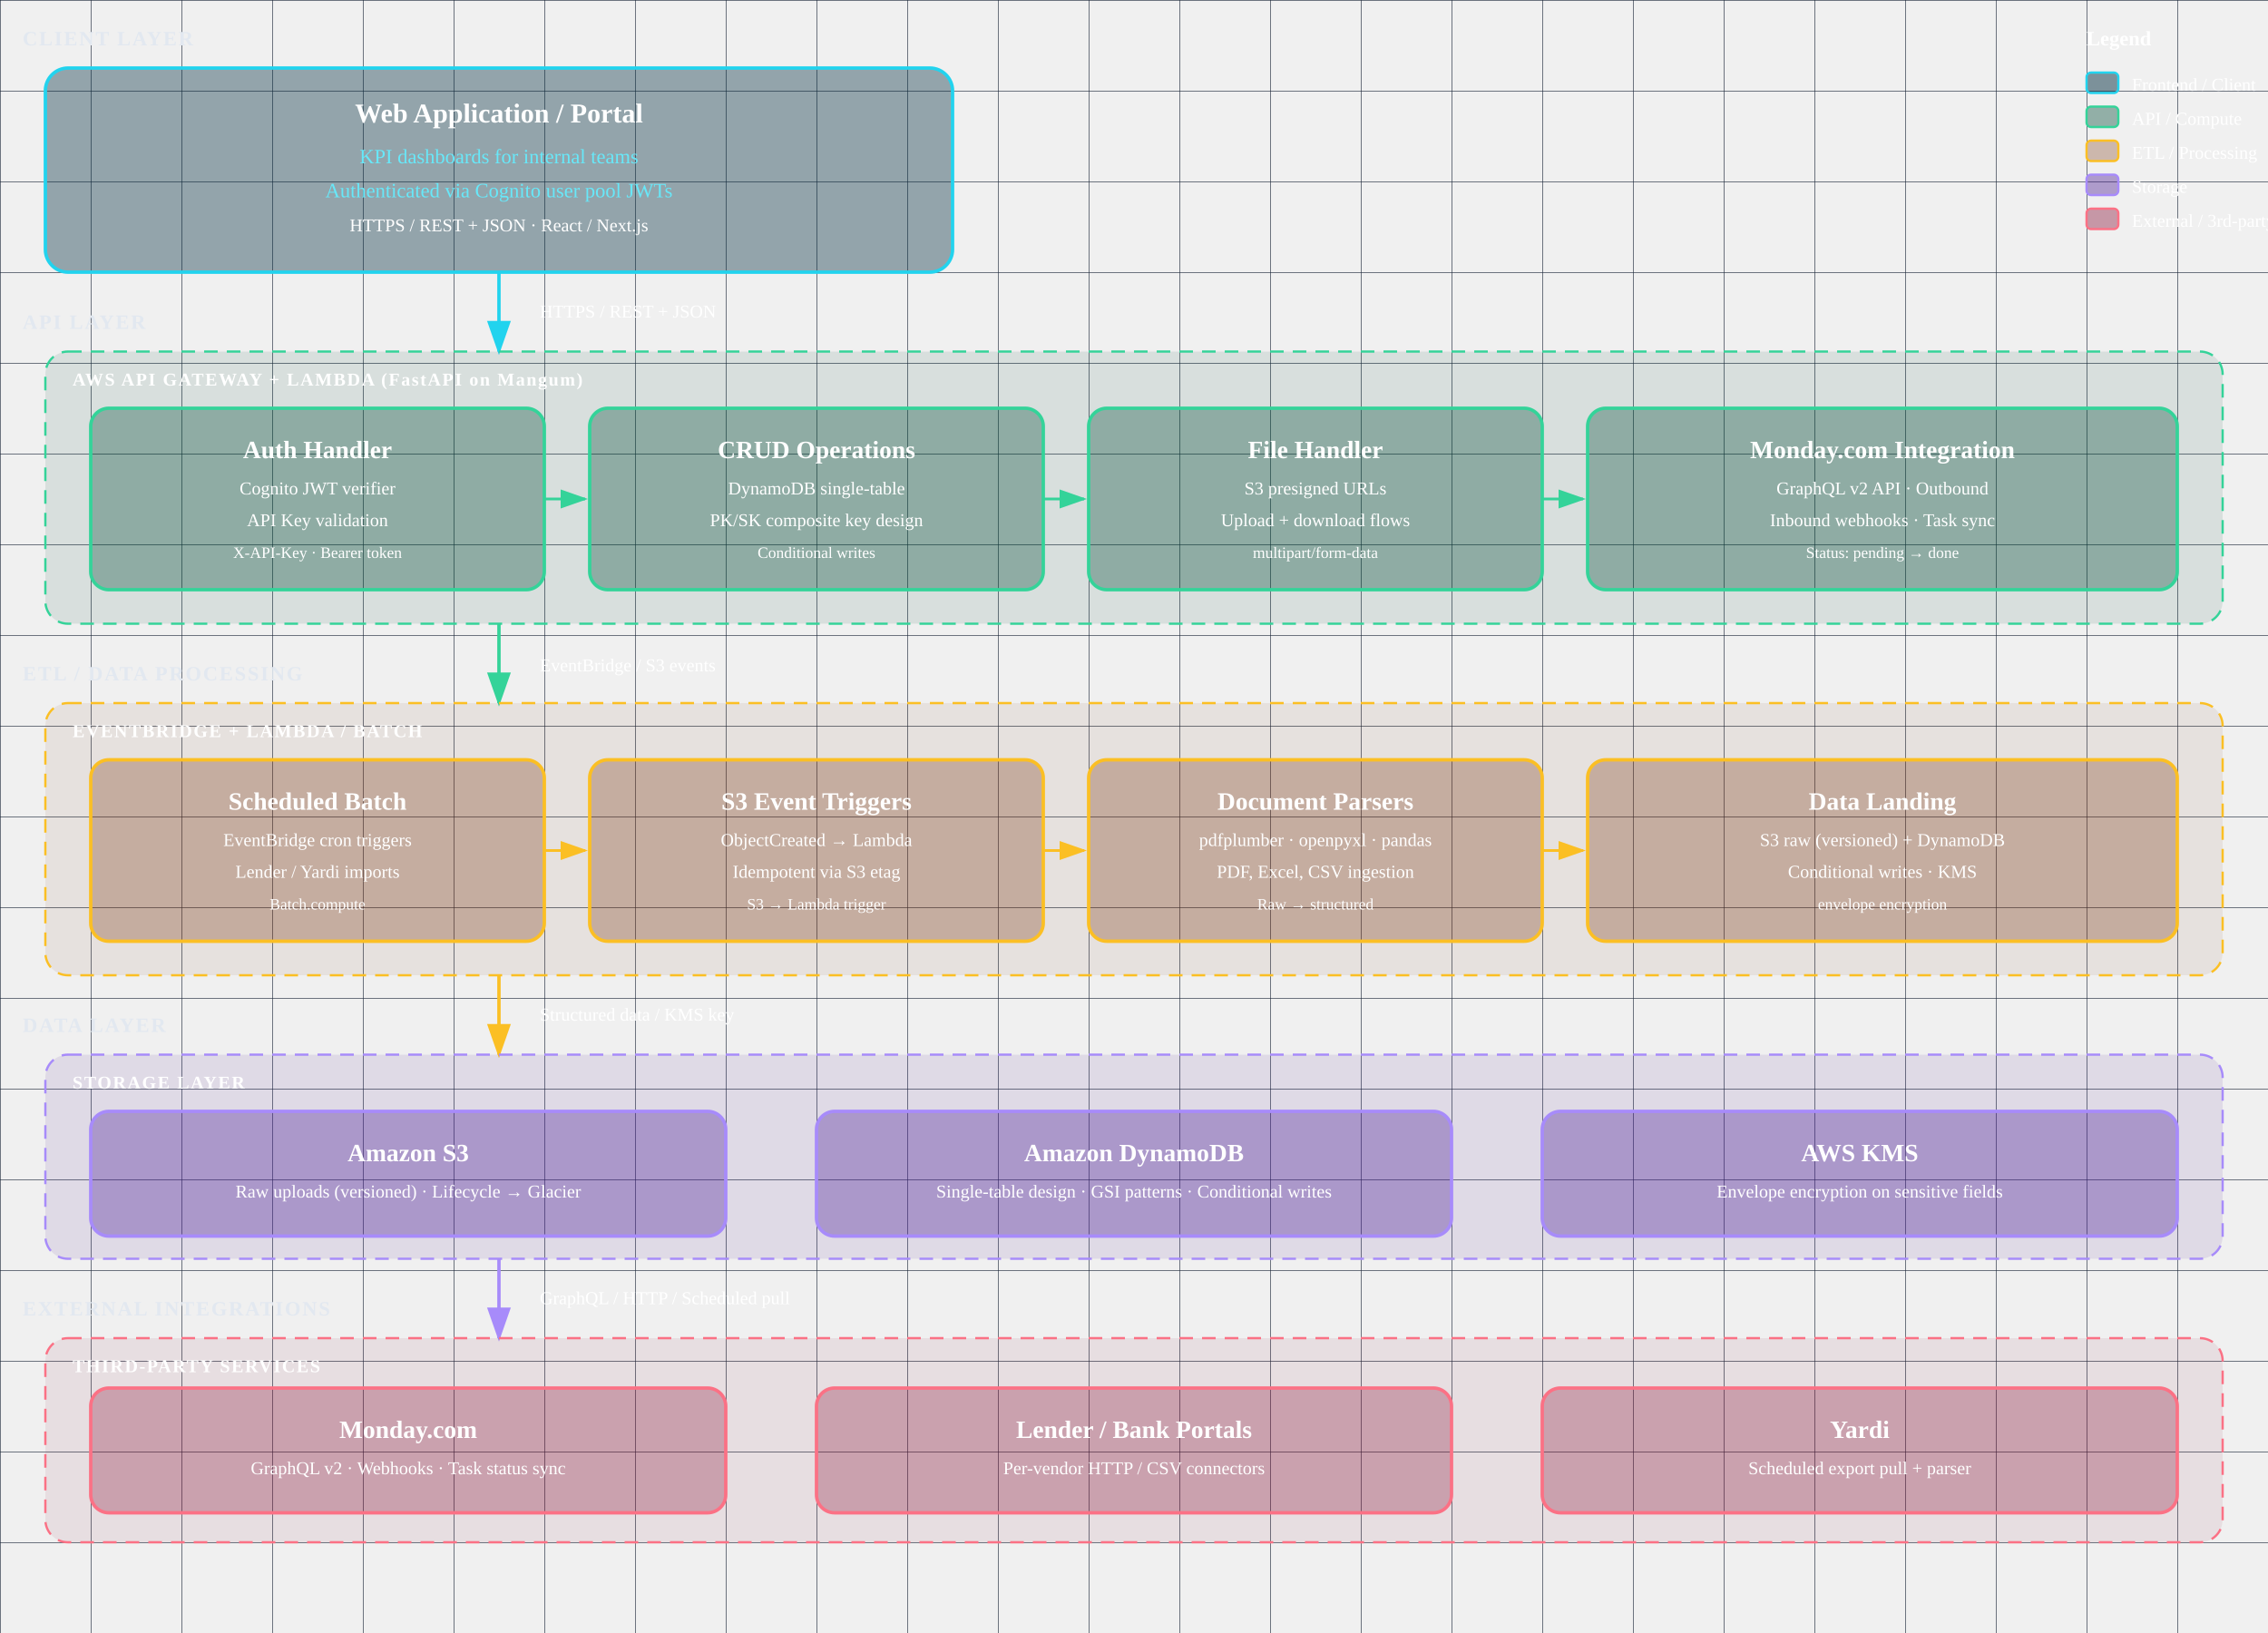
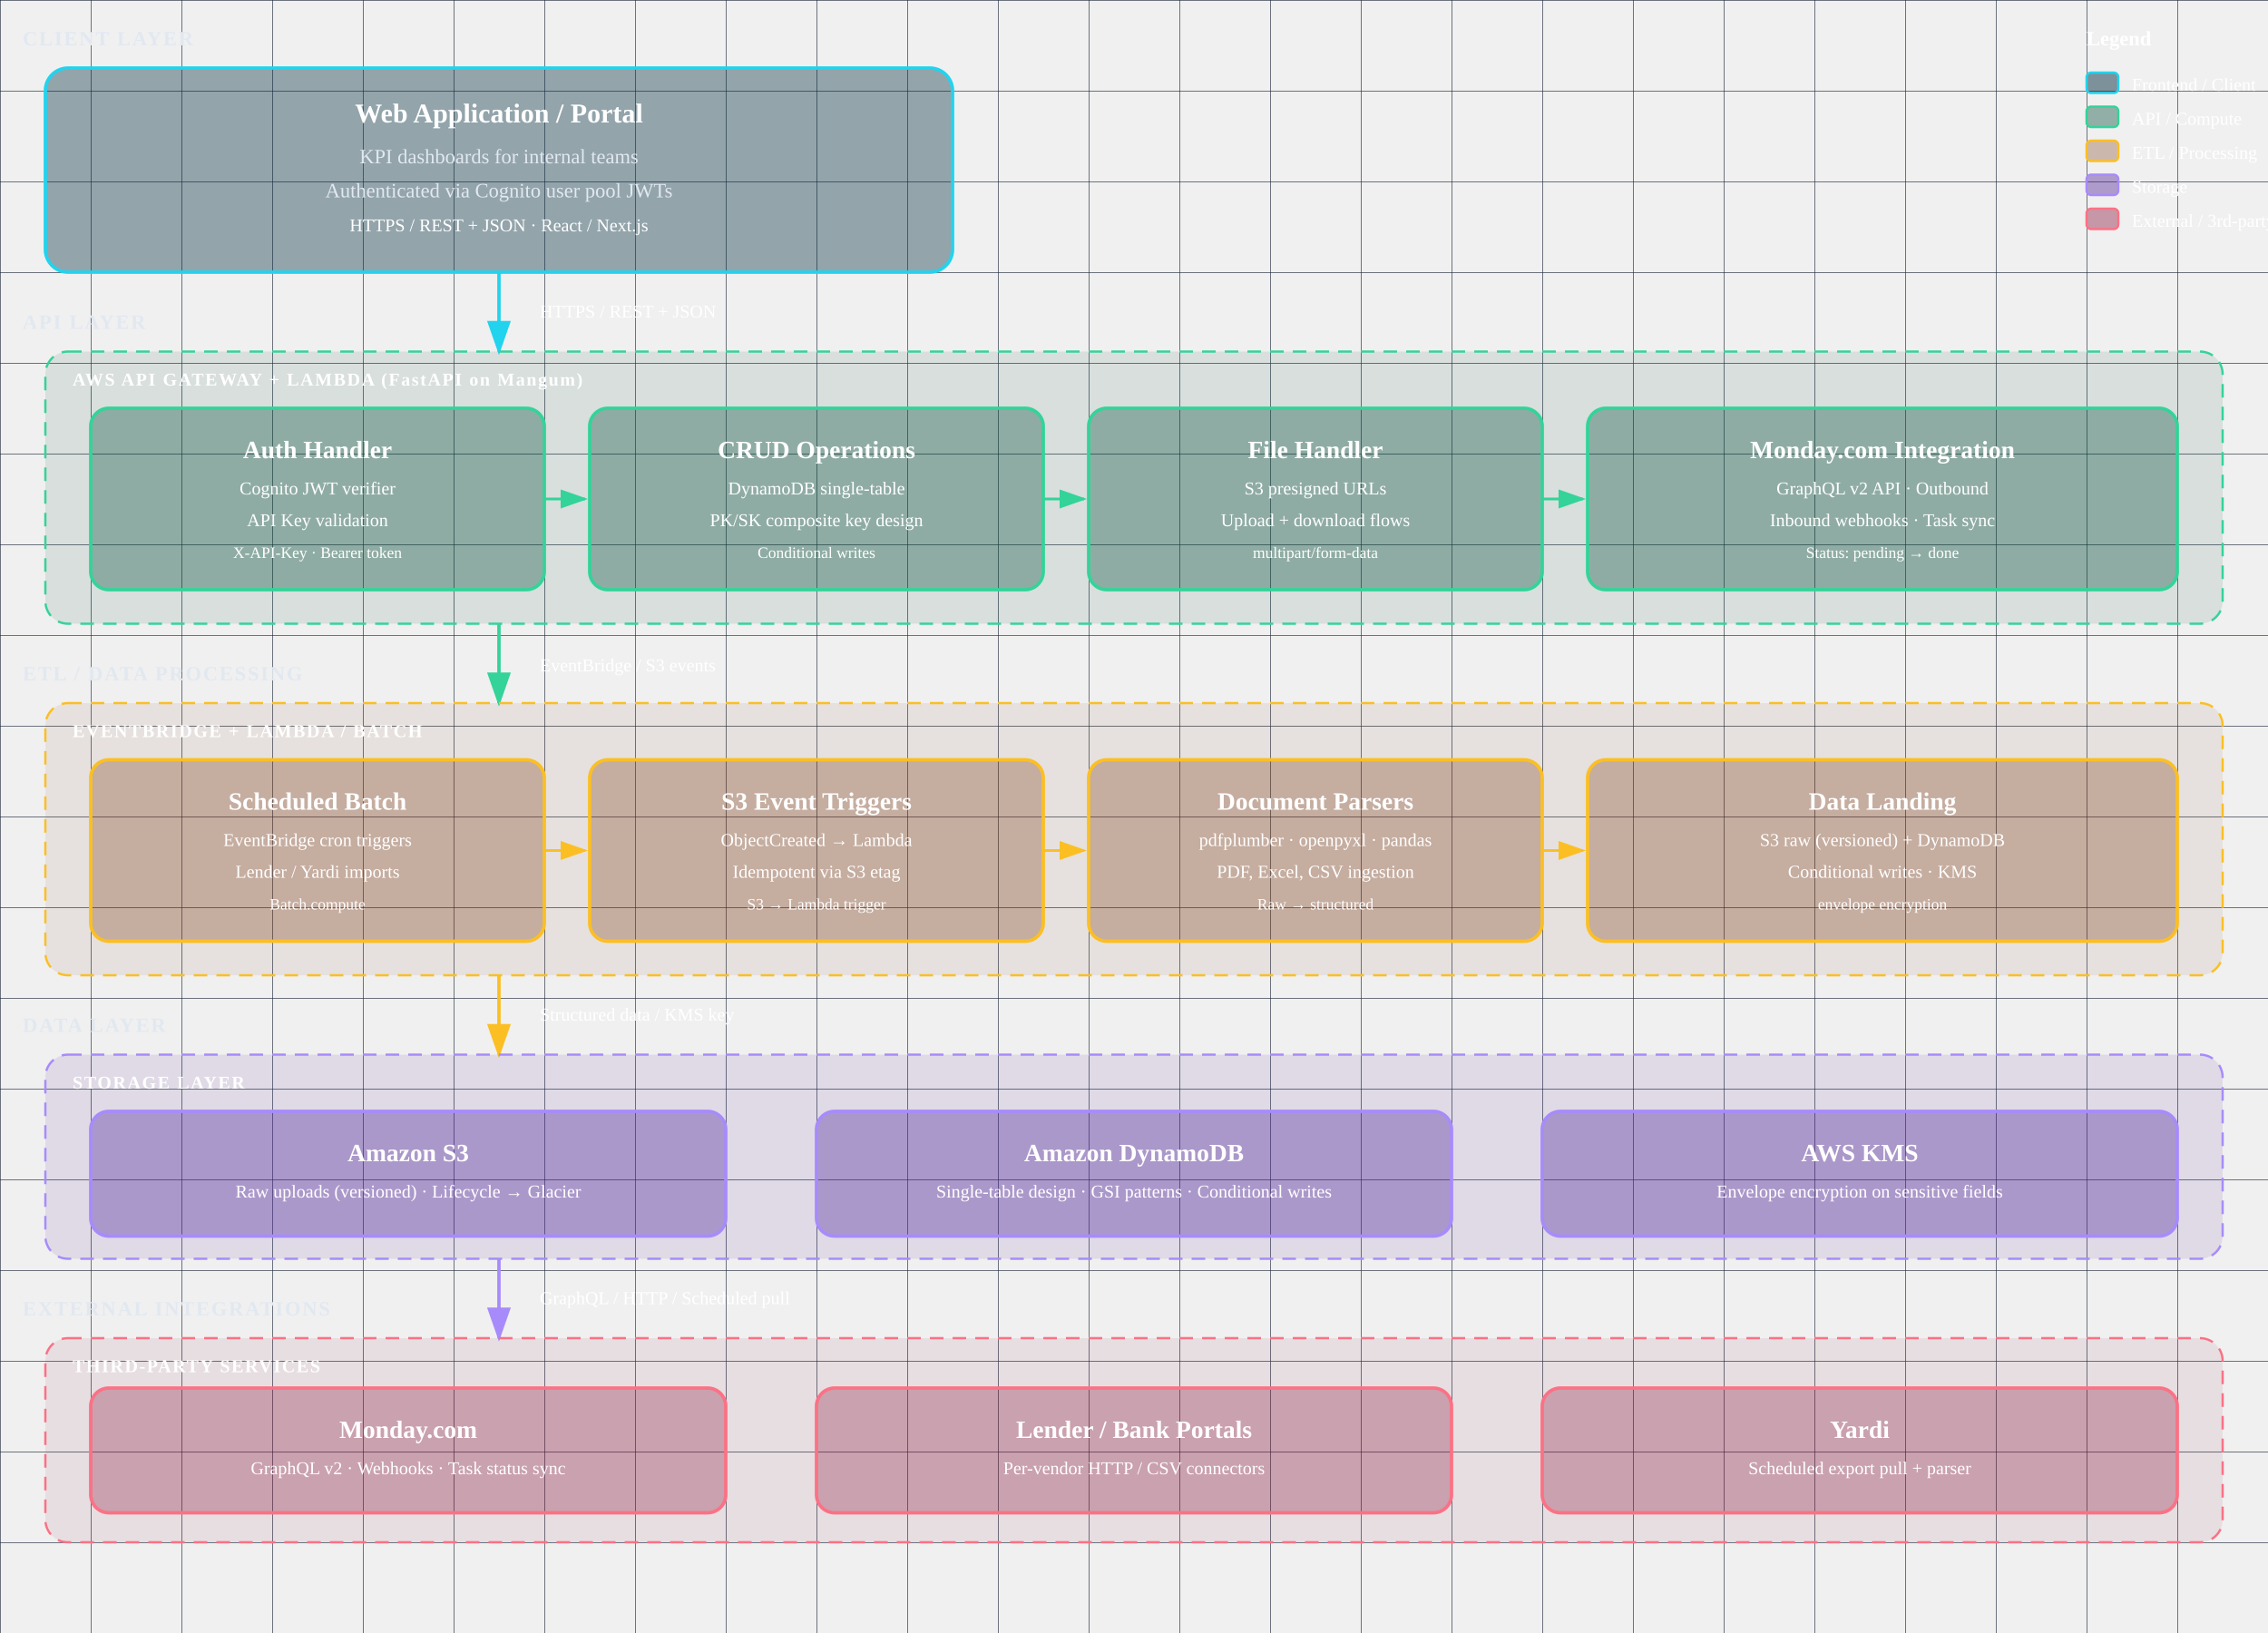
<svg xmlns="http://www.w3.org/2000/svg" viewBox="0 0 1000 720">
  <defs>
    <marker id="arrow" markerWidth="10" markerHeight="7" refX="9" refY="3.5" orient="auto">
      <polygon points="0 0, 10 3.5, 0 7" fill="#475569" />
    </marker>
    <marker id="arrow-cyan" markerWidth="10" markerHeight="7" refX="9" refY="3.5" orient="auto">
      <polygon points="0 0, 10 3.5, 0 7" fill="#22d3ee" />
    </marker>
    <marker id="arrow-emerald" markerWidth="10" markerHeight="7" refX="9" refY="3.5" orient="auto">
      <polygon points="0 0, 10 3.5, 0 7" fill="#34d399" />
    </marker>
    <marker id="arrow-amber" markerWidth="10" markerHeight="7" refX="9" refY="3.5" orient="auto">
      <polygon points="0 0, 10 3.5, 0 7" fill="#fbbf24" />
    </marker>
    <marker id="arrow-violet" markerWidth="10" markerHeight="7" refX="9" refY="3.5" orient="auto">
      <polygon points="0 0, 10 3.5, 0 7" fill="#a78bfa" />
    </marker>
    <marker id="arrow-rose" markerWidth="10" markerHeight="7" refX="9" refY="3.5" orient="auto">
      <polygon points="0 0, 10 3.5, 0 7" fill="#fb7185" />
    </marker>
    <pattern id="grid" width="40" height="40" patternUnits="userSpaceOnUse">
      <path d="M 40 0 L 0 0 0 40" fill="none" stroke="#1e293b" stroke-width="0.5" />
    </pattern>
  </defs>
  <rect width="100%" height="100%" fill="url(#grid)" />
  <text x="10" y="20" fill="#e2e8f0" font-size="9" font-weight="600" letter-spacing="0.08em">CLIENT LAYER</text>
  <rect x="20" y="30" width="400" height="90" rx="10" fill="rgba(8,51,68,0.4)" stroke="#22d3ee" stroke-width="1.5" />
  <text x="220" y="54" fill="white" font-size="12" font-weight="600" text-anchor="middle">Web Application / Portal</text>
-   <text x="220" y="72" fill="#67e8f9" font-size="9" text-anchor="middle">KPI dashboards for internal teams</text>
-   <text x="220" y="87" fill="#67e8f9" font-size="9" text-anchor="middle">Authenticated via Cognito user pool JWTs</text>
+   <text x="220" y="72" fill="#e2e8f0" font-size="9" text-anchor="middle">KPI dashboards for internal teams</text>
+   <text x="220" y="87" fill="#e2e8f0" font-size="9" text-anchor="middle">Authenticated via Cognito user pool JWTs</text>
  <text x="220" y="102" fill="#ffffff" font-size="8" text-anchor="middle">HTTPS / REST + JSON · React / Next.js</text>
  <line x1="220" y1="120" x2="220" y2="155" stroke="#22d3ee" stroke-width="1.5" marker-end="url(#arrow-cyan)" />
  <text x="238" y="140" fill="#ffffff" font-size="8">HTTPS / REST + JSON</text>
  <text x="10" y="145" fill="#e2e8f0" font-size="9" font-weight="600" letter-spacing="0.08em">API LAYER</text>
  <rect x="20" y="155" width="960" height="120" rx="10" fill="rgba(6,78,59,0.1)" stroke="#34d399" stroke-width="1" stroke-dasharray="6,4" />
  <text x="32" y="170" fill="#ffffff" font-size="8" font-weight="600" letter-spacing="0.08em">AWS API GATEWAY + LAMBDA (FastAPI on Mangum)</text>
  <rect x="40" y="180" width="200" height="80" rx="8" fill="rgba(6,78,59,0.35)" stroke="#34d399" stroke-width="1.5" />
  <text x="140" y="202" fill="white" font-size="11" font-weight="600" text-anchor="middle">Auth Handler</text>
  <text x="140" y="218" fill="#ffffff" font-size="8" text-anchor="middle">Cognito JWT verifier</text>
  <text x="140" y="232" fill="#ffffff" font-size="8" text-anchor="middle">API Key validation</text>
  <text x="140" y="246" fill="#ffffff" font-size="7" text-anchor="middle">X-API-Key · Bearer token</text>
  <rect x="260" y="180" width="200" height="80" rx="8" fill="rgba(6,78,59,0.35)" stroke="#34d399" stroke-width="1.5" />
  <text x="360" y="202" fill="white" font-size="11" font-weight="600" text-anchor="middle">CRUD Operations</text>
  <text x="360" y="218" fill="#ffffff" font-size="8" text-anchor="middle">DynamoDB single-table</text>
  <text x="360" y="232" fill="#ffffff" font-size="8" text-anchor="middle">PK/SK composite key design</text>
  <text x="360" y="246" fill="#ffffff" font-size="7" text-anchor="middle">Conditional writes</text>
  <rect x="480" y="180" width="200" height="80" rx="8" fill="rgba(6,78,59,0.35)" stroke="#34d399" stroke-width="1.5" />
  <text x="580" y="202" fill="white" font-size="11" font-weight="600" text-anchor="middle">File Handler</text>
  <text x="580" y="218" fill="#ffffff" font-size="8" text-anchor="middle">S3 presigned URLs</text>
  <text x="580" y="232" fill="#ffffff" font-size="8" text-anchor="middle">Upload + download flows</text>
  <text x="580" y="246" fill="#ffffff" font-size="7" text-anchor="middle">multipart/form-data</text>
  <rect x="700" y="180" width="260" height="80" rx="8" fill="rgba(6,78,59,0.35)" stroke="#34d399" stroke-width="1.5" />
  <text x="830" y="202" fill="white" font-size="11" font-weight="600" text-anchor="middle">Monday.com Integration</text>
  <text x="830" y="218" fill="#ffffff" font-size="8" text-anchor="middle">GraphQL v2 API · Outbound</text>
  <text x="830" y="232" fill="#ffffff" font-size="8" text-anchor="middle">Inbound webhooks · Task sync</text>
  <text x="830" y="246" fill="#ffffff" font-size="7" text-anchor="middle">Status: pending → done</text>
  <line x1="240" y1="220" x2="258" y2="220" stroke="#34d399" stroke-width="1.2" marker-end="url(#arrow-emerald)" />
  <line x1="460" y1="220" x2="478" y2="220" stroke="#34d399" stroke-width="1.2" marker-end="url(#arrow-emerald)" />
  <line x1="680" y1="220" x2="698" y2="220" stroke="#34d399" stroke-width="1.2" marker-end="url(#arrow-emerald)" />
  <line x1="220" y1="275" x2="220" y2="310" stroke="#34d399" stroke-width="1.5" marker-end="url(#arrow-emerald)" />
  <text x="238" y="296" fill="#ffffff" font-size="8">EventBridge / S3 events</text>
  <text x="10" y="300" fill="#e2e8f0" font-size="9" font-weight="600" letter-spacing="0.08em">ETL / DATA PROCESSING</text>
  <rect x="20" y="310" width="960" height="120" rx="10" fill="rgba(120,53,15,0.08)" stroke="#fbbf24" stroke-width="1" stroke-dasharray="6,4" />
  <text x="32" y="325" fill="#ffffff" font-size="8" font-weight="600" letter-spacing="0.08em">EVENTBRIDGE + LAMBDA / BATCH</text>
  <rect x="40" y="335" width="200" height="80" rx="8" fill="rgba(120,53,15,0.3)" stroke="#fbbf24" stroke-width="1.5" />
  <text x="140" y="357" fill="white" font-size="11" font-weight="600" text-anchor="middle">Scheduled Batch</text>
  <text x="140" y="373" fill="#ffffff" font-size="8" text-anchor="middle">EventBridge cron triggers</text>
  <text x="140" y="387" fill="#ffffff" font-size="8" text-anchor="middle">Lender / Yardi imports</text>
  <text x="140" y="401" fill="#ffffff" font-size="7" text-anchor="middle">Batch.compute</text>
  <rect x="260" y="335" width="200" height="80" rx="8" fill="rgba(120,53,15,0.3)" stroke="#fbbf24" stroke-width="1.5" />
  <text x="360" y="357" fill="white" font-size="11" font-weight="600" text-anchor="middle">S3 Event Triggers</text>
  <text x="360" y="373" fill="#ffffff" font-size="8" text-anchor="middle">ObjectCreated → Lambda</text>
  <text x="360" y="387" fill="#ffffff" font-size="8" text-anchor="middle">Idempotent via S3 etag</text>
  <text x="360" y="401" fill="#ffffff" font-size="7" text-anchor="middle">S3 → Lambda trigger</text>
  <rect x="480" y="335" width="200" height="80" rx="8" fill="rgba(120,53,15,0.3)" stroke="#fbbf24" stroke-width="1.5" />
  <text x="580" y="357" fill="white" font-size="11" font-weight="600" text-anchor="middle">Document Parsers</text>
  <text x="580" y="373" fill="#ffffff" font-size="8" text-anchor="middle">pdfplumber · openpyxl · pandas</text>
  <text x="580" y="387" fill="#ffffff" font-size="8" text-anchor="middle">PDF, Excel, CSV ingestion</text>
  <text x="580" y="401" fill="#ffffff" font-size="7" text-anchor="middle">Raw → structured</text>
  <rect x="700" y="335" width="260" height="80" rx="8" fill="rgba(120,53,15,0.3)" stroke="#fbbf24" stroke-width="1.5" />
  <text x="830" y="357" fill="white" font-size="11" font-weight="600" text-anchor="middle">Data Landing</text>
  <text x="830" y="373" fill="#ffffff" font-size="8" text-anchor="middle">S3 raw (versioned) + DynamoDB</text>
  <text x="830" y="387" fill="#ffffff" font-size="8" text-anchor="middle">Conditional writes · KMS</text>
  <text x="830" y="401" fill="#ffffff" font-size="7" text-anchor="middle">envelope encryption</text>
  <line x1="240" y1="375" x2="258" y2="375" stroke="#fbbf24" stroke-width="1.2" marker-end="url(#arrow-amber)" />
  <line x1="460" y1="375" x2="478" y2="375" stroke="#fbbf24" stroke-width="1.2" marker-end="url(#arrow-amber)" />
  <line x1="680" y1="375" x2="698" y2="375" stroke="#fbbf24" stroke-width="1.2" marker-end="url(#arrow-amber)" />
  <line x1="220" y1="430" x2="220" y2="465" stroke="#fbbf24" stroke-width="1.5" marker-end="url(#arrow-amber)" />
  <text x="238" y="450" fill="#ffffff" font-size="8">Structured data / KMS key</text>
  <text x="10" y="455" fill="#e2e8f0" font-size="9" font-weight="600" letter-spacing="0.08em">DATA LAYER</text>
  <rect x="20" y="465" width="960" height="90" rx="10" fill="rgba(76,29,149,0.1)" stroke="#a78bfa" stroke-width="1" stroke-dasharray="6,4" />
  <text x="32" y="480" fill="#ffffff" font-size="8" font-weight="600" letter-spacing="0.08em">STORAGE LAYER</text>
  <rect x="40" y="490" width="280" height="55" rx="8" fill="rgba(76,29,149,0.35)" stroke="#a78bfa" stroke-width="1.5" />
  <text x="180" y="512" fill="white" font-size="11" font-weight="600" text-anchor="middle">Amazon S3</text>
  <text x="180" y="528" fill="#ffffff" font-size="8" text-anchor="middle">Raw uploads (versioned) · Lifecycle → Glacier</text>
  <rect x="360" y="490" width="280" height="55" rx="8" fill="rgba(76,29,149,0.35)" stroke="#a78bfa" stroke-width="1.5" />
  <text x="500" y="512" fill="white" font-size="11" font-weight="600" text-anchor="middle">Amazon DynamoDB</text>
  <text x="500" y="528" fill="#ffffff" font-size="8" text-anchor="middle">Single-table design · GSI patterns · Conditional writes</text>
  <rect x="680" y="490" width="280" height="55" rx="8" fill="rgba(76,29,149,0.35)" stroke="#a78bfa" stroke-width="1.5" />
  <text x="820" y="512" fill="white" font-size="11" font-weight="600" text-anchor="middle">AWS KMS</text>
  <text x="820" y="528" fill="#ffffff" font-size="8" text-anchor="middle">Envelope encryption on sensitive fields</text>
  <line x1="220" y1="555" x2="220" y2="590" stroke="#a78bfa" stroke-width="1.5" marker-end="url(#arrow-violet)" />
  <text x="238" y="575" fill="#ffffff" font-size="8">GraphQL / HTTP / Scheduled pull</text>
  <text x="10" y="580" fill="#e2e8f0" font-size="9" font-weight="600" letter-spacing="0.08em">EXTERNAL INTEGRATIONS</text>
  <rect x="20" y="590" width="960" height="90" rx="10" fill="rgba(136,19,55,0.08)" stroke="#fb7185" stroke-width="1" stroke-dasharray="6,4" />
  <text x="32" y="605" fill="#ffffff" font-size="8" font-weight="600" letter-spacing="0.08em">THIRD-PARTY SERVICES</text>
  <rect x="40" y="612" width="280" height="55" rx="8" fill="rgba(136,19,55,0.3)" stroke="#fb7185" stroke-width="1.5" />
  <text x="180" y="634" fill="white" font-size="11" font-weight="600" text-anchor="middle">Monday.com</text>
  <text x="180" y="650" fill="#ffffff" font-size="8" text-anchor="middle">GraphQL v2 · Webhooks · Task status sync</text>
  <rect x="360" y="612" width="280" height="55" rx="8" fill="rgba(136,19,55,0.3)" stroke="#fb7185" stroke-width="1.5" />
  <text x="500" y="634" fill="white" font-size="11" font-weight="600" text-anchor="middle">Lender / Bank Portals</text>
  <text x="500" y="650" fill="#ffffff" font-size="8" text-anchor="middle">Per-vendor HTTP / CSV connectors</text>
  <rect x="680" y="612" width="280" height="55" rx="8" fill="rgba(136,19,55,0.3)" stroke="#fb7185" stroke-width="1.5" />
  <text x="820" y="634" fill="white" font-size="11" font-weight="600" text-anchor="middle">Yardi</text>
  <text x="820" y="650" fill="#ffffff" font-size="8" text-anchor="middle">Scheduled export pull + parser</text>
  <text x="920" y="20" fill="white" font-size="9" font-weight="600">Legend</text>
  <rect x="920" y="32" width="14" height="9" rx="2" fill="rgba(8,51,68,0.5)" stroke="#22d3ee" stroke-width="1" />
  <text x="940" y="40" fill="#ffffff" font-size="8">Frontend / Client</text>
  <rect x="920" y="47" width="14" height="9" rx="2" fill="rgba(6,78,59,0.4)" stroke="#34d399" stroke-width="1" />
  <text x="940" y="55" fill="#ffffff" font-size="8">API / Compute</text>
  <rect x="920" y="62" width="14" height="9" rx="2" fill="rgba(120,53,15,0.3)" stroke="#fbbf24" stroke-width="1" />
  <text x="940" y="70" fill="#ffffff" font-size="8">ETL / Processing</text>
  <rect x="920" y="77" width="14" height="9" rx="2" fill="rgba(76,29,149,0.4)" stroke="#a78bfa" stroke-width="1" />
  <text x="940" y="85" fill="#ffffff" font-size="8">Storage</text>
  <rect x="920" y="92" width="14" height="9" rx="2" fill="rgba(136,19,55,0.4)" stroke="#fb7185" stroke-width="1" />
  <text x="940" y="100" fill="#ffffff" font-size="8">External / 3rd-party</text>
</svg>
